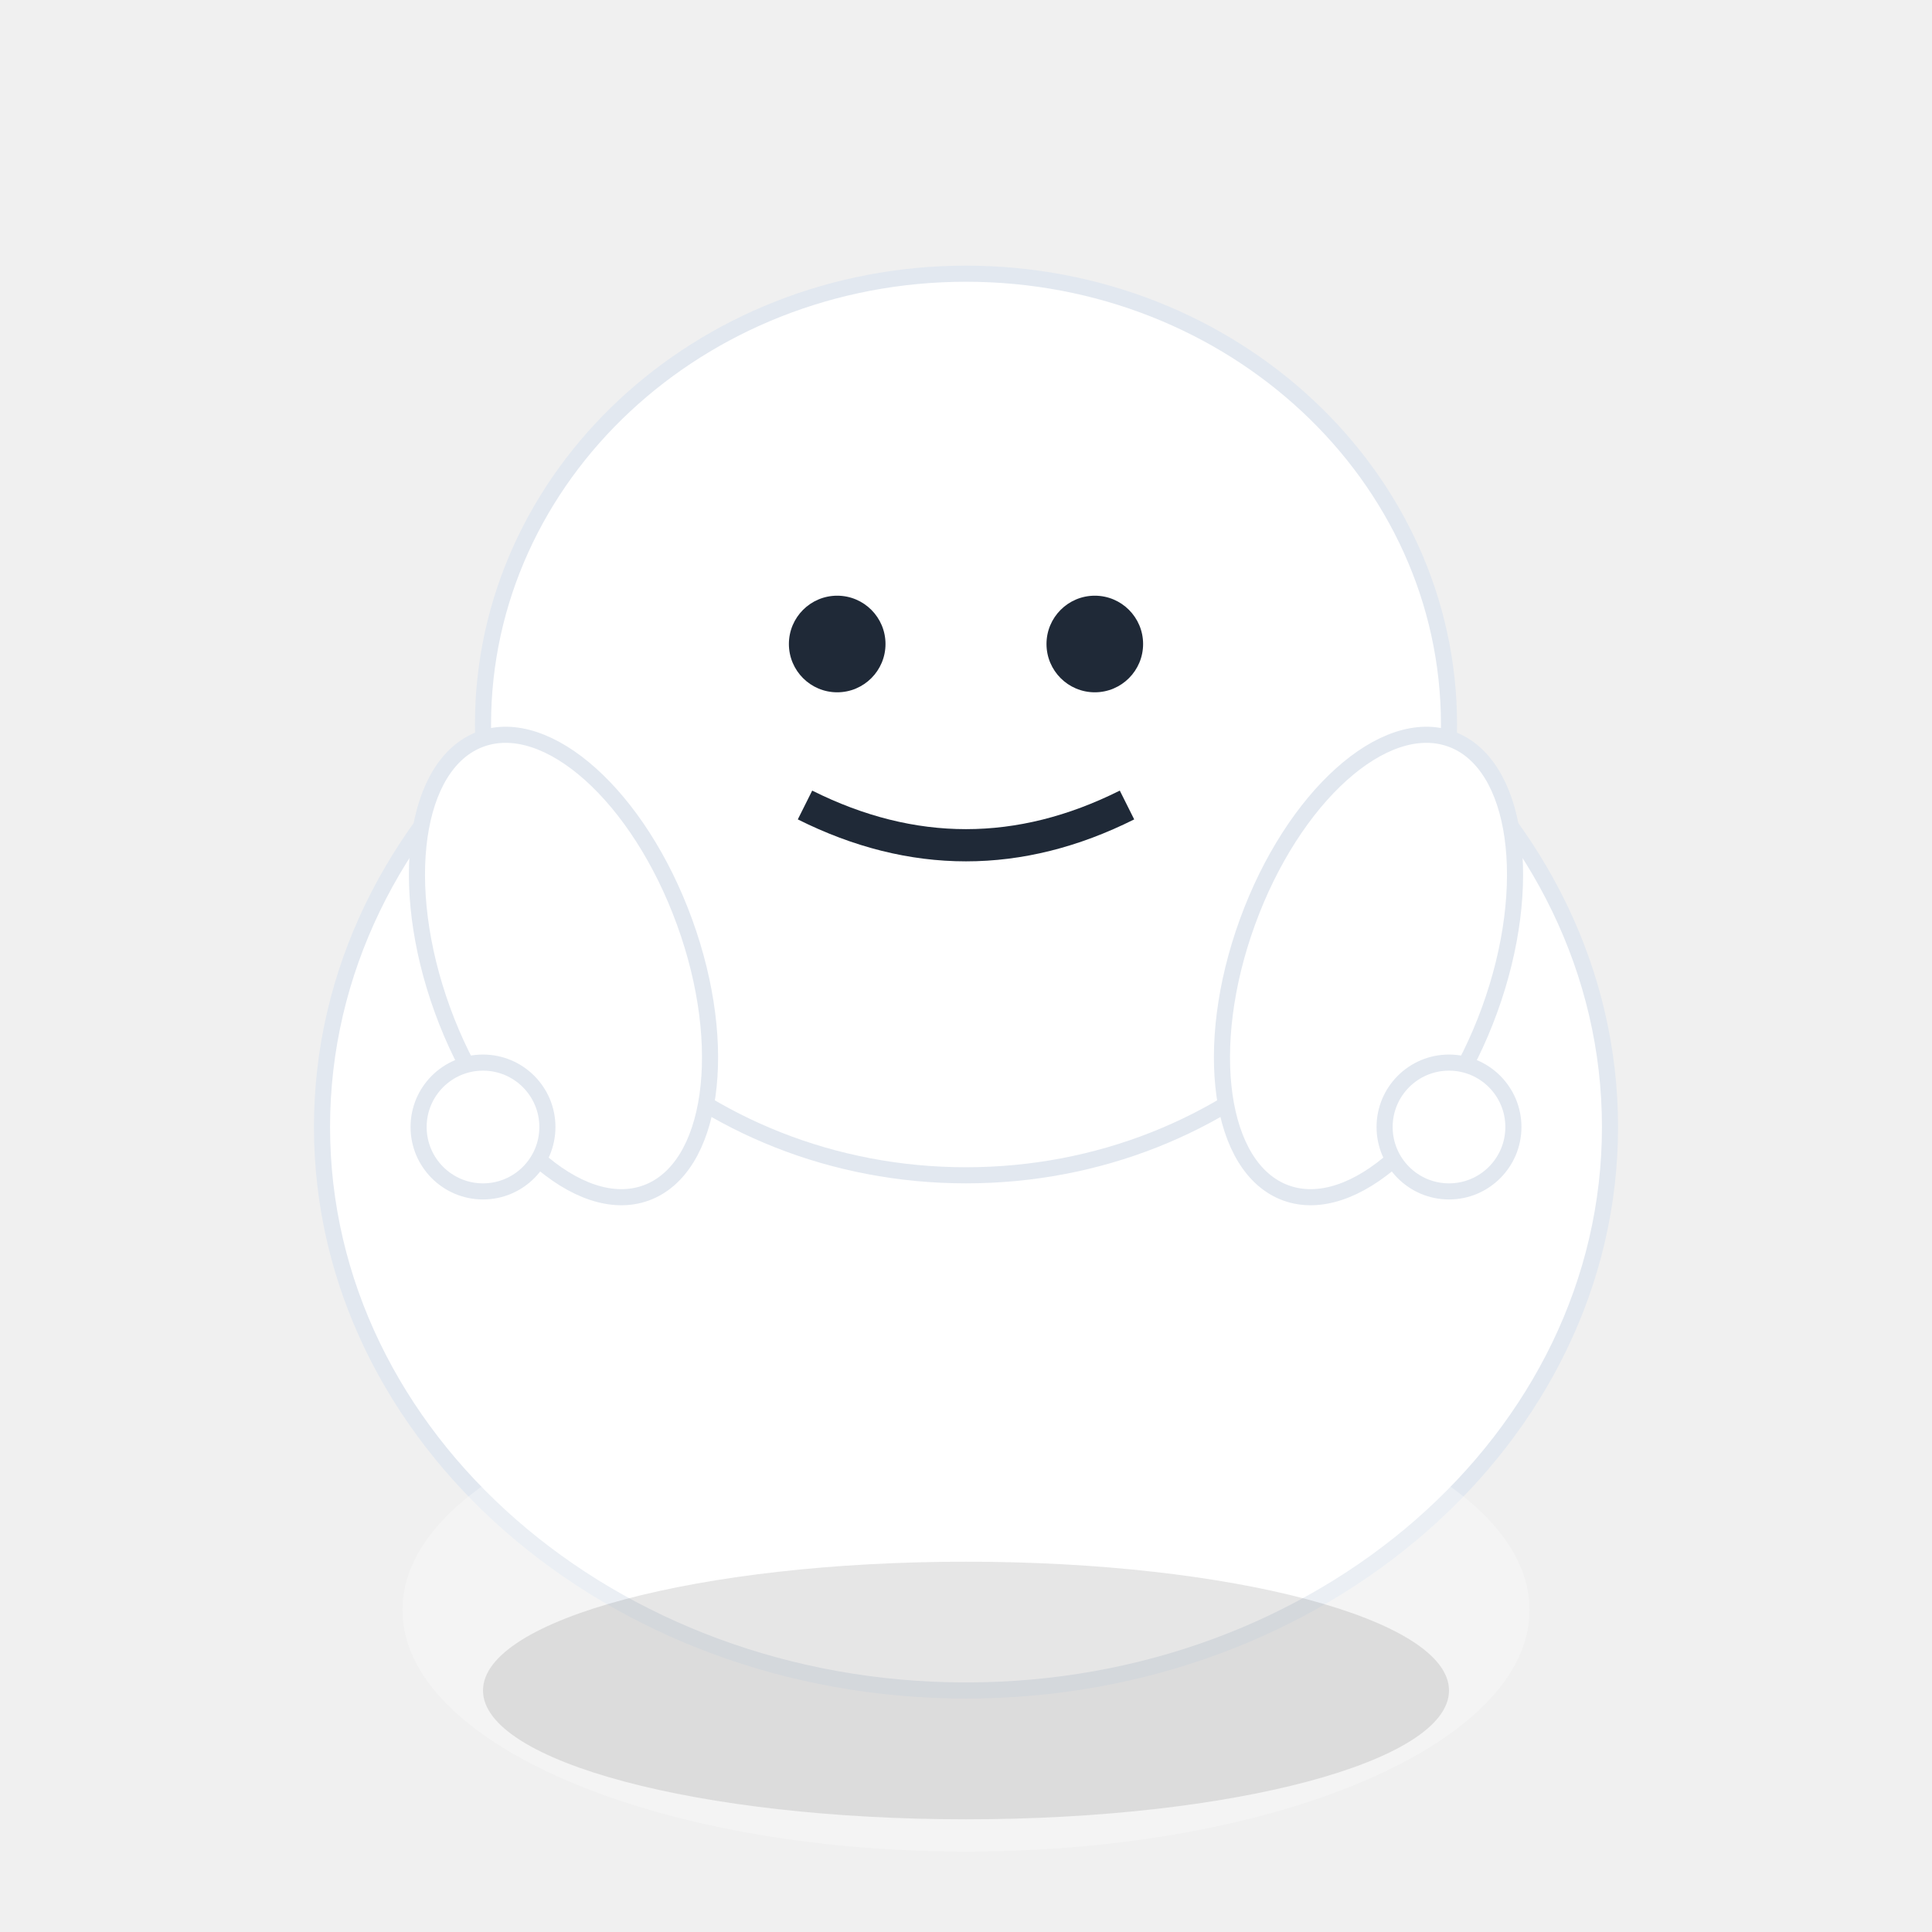
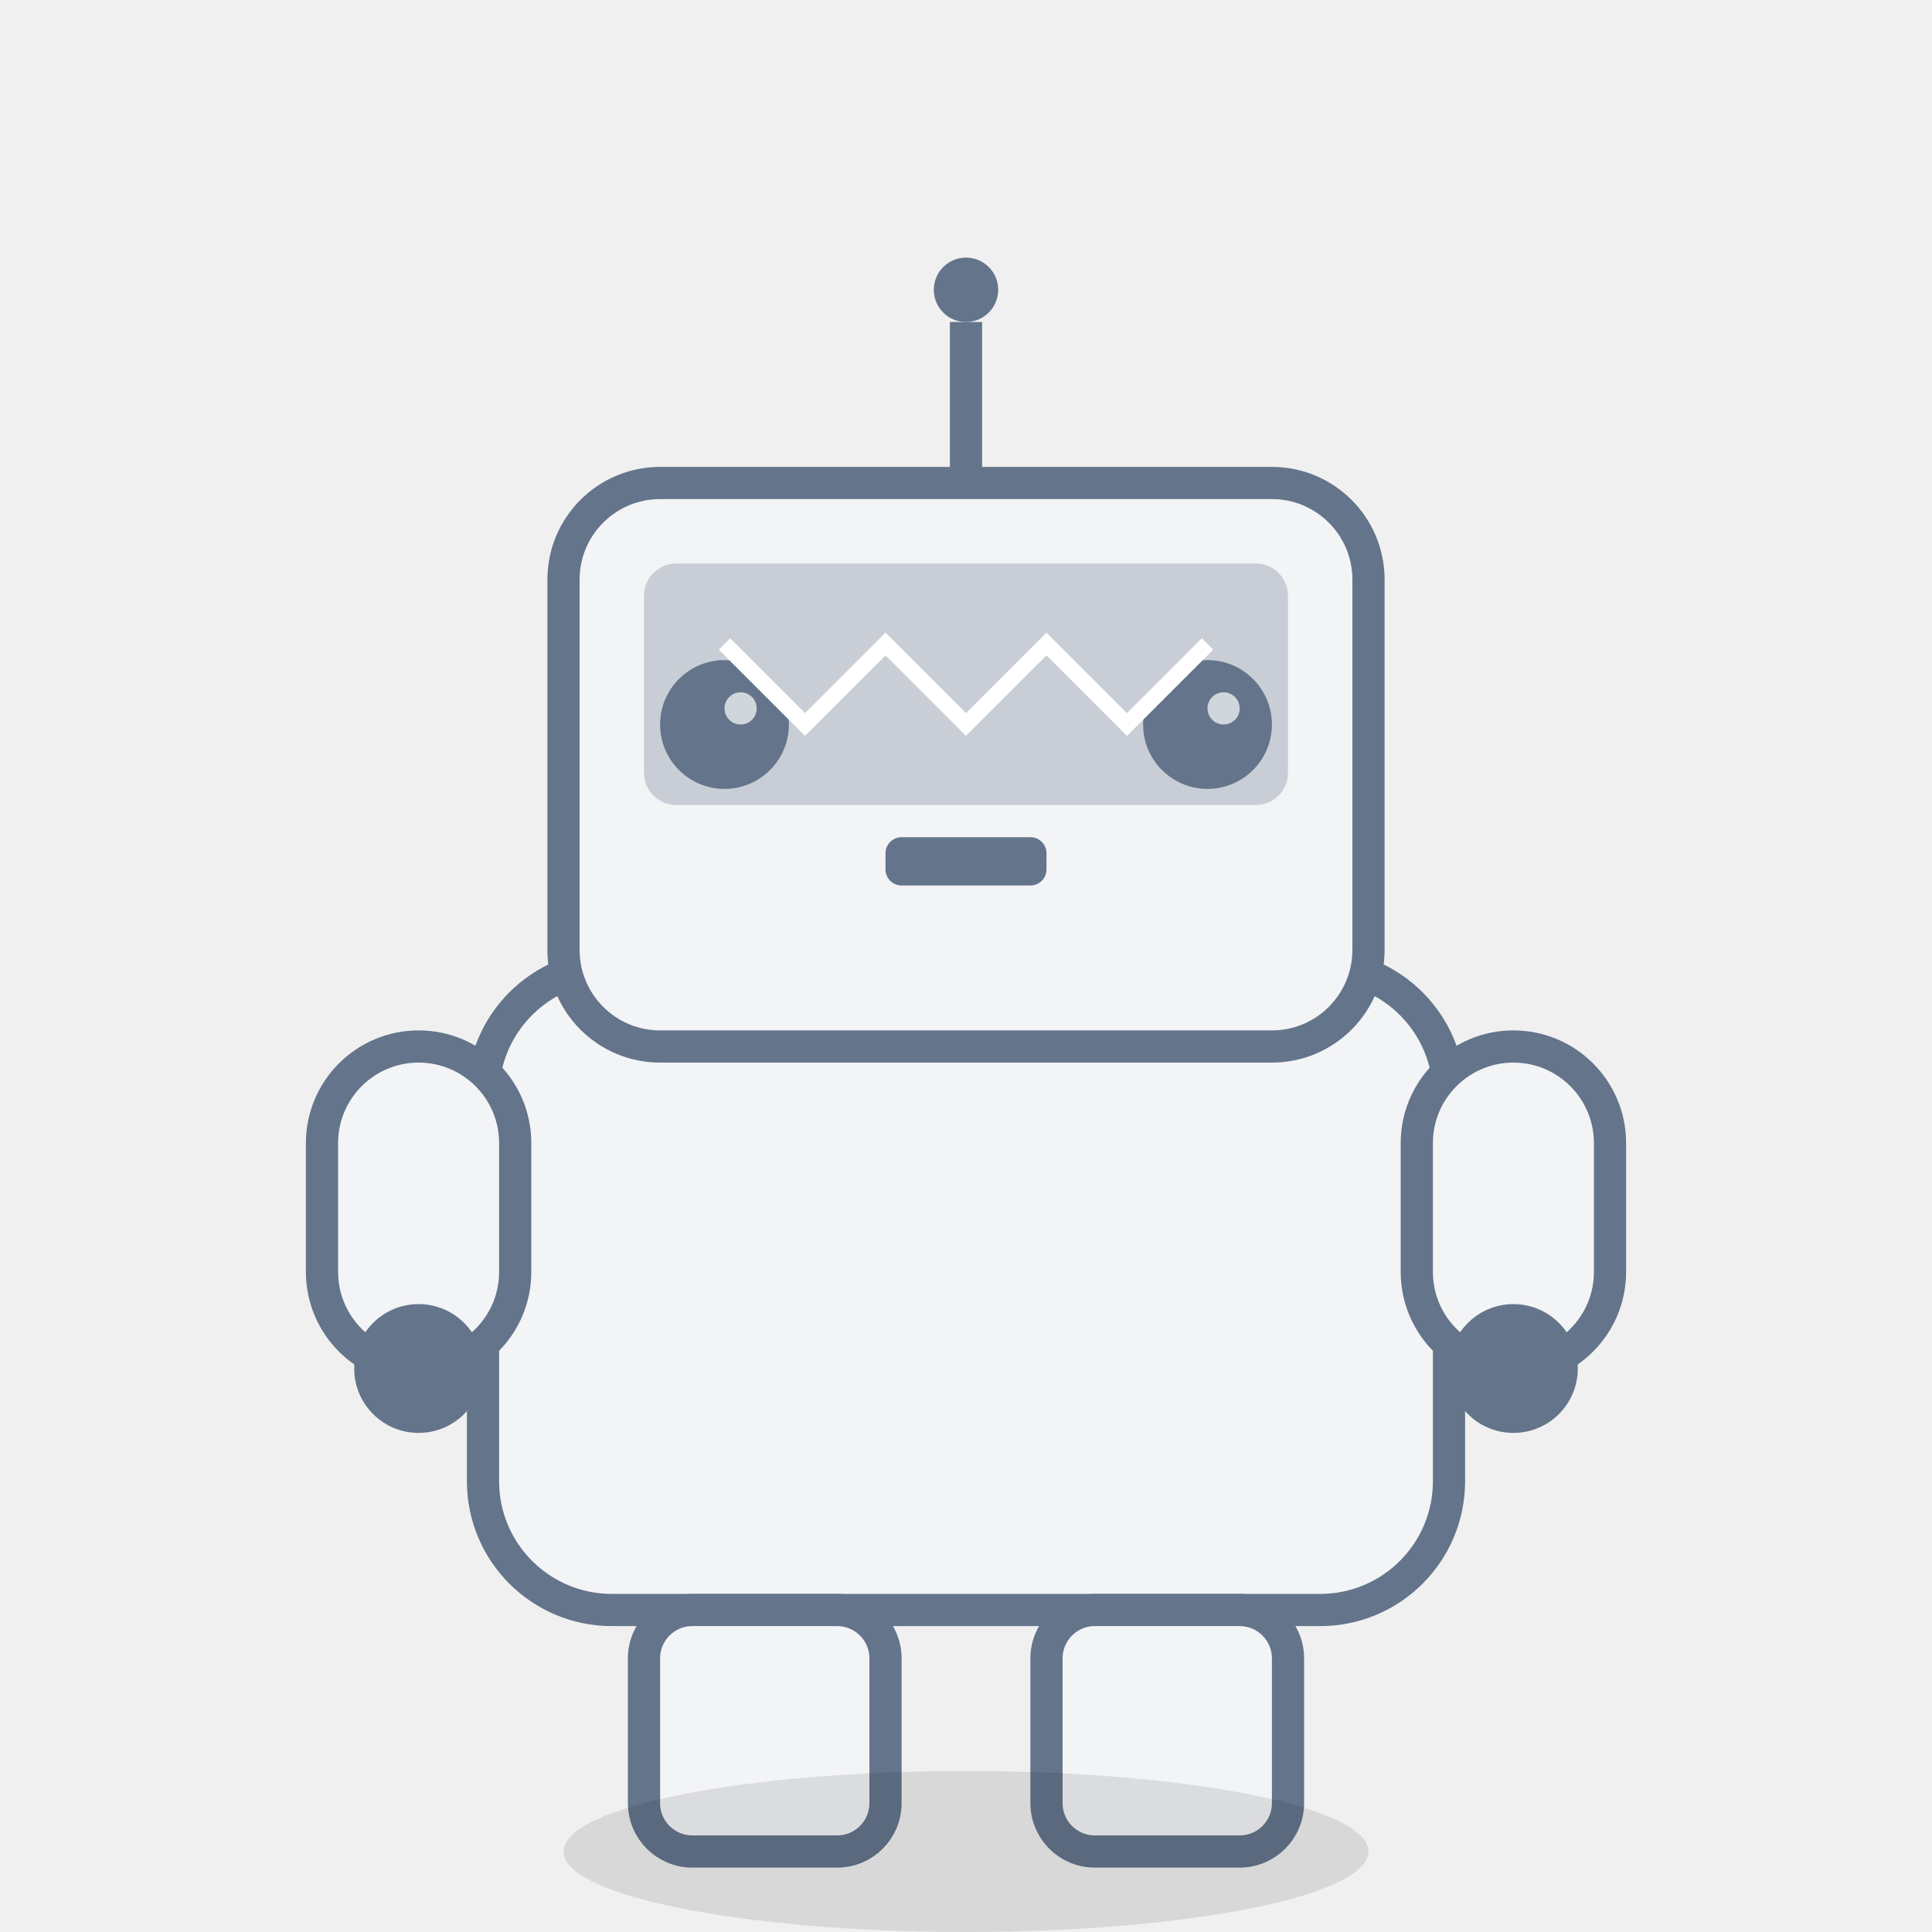
<svg xmlns="http://www.w3.org/2000/svg" width="120" height="120" viewBox="0 0 120 120" fill="none">
-   <ellipse cx="60" cy="70" rx="40" ry="35" fill="white" stroke="#E2E8F0" stroke-width="1" />
-   <ellipse cx="60" cy="45" rx="30" ry="28" fill="white" stroke="#E2E8F0" stroke-width="1" />
-   <circle cx="52" cy="40" r="3" fill="#1F2937" />
-   <circle cx="68" cy="40" r="3" fill="#1F2937" />
-   <path d="M 50 50 Q 60 55 70 50" stroke="#1F2937" stroke-width="2" fill="none" />
-   <ellipse cx="35" cy="60" rx="8" ry="15" fill="white" stroke="#E2E8F0" stroke-width="1" transform="rotate(-20 35 60)" />
-   <ellipse cx="85" cy="60" rx="8" ry="15" fill="white" stroke="#E2E8F0" stroke-width="1" transform="rotate(20 85 60)" />
-   <circle cx="30" cy="70" r="4" fill="white" stroke="#E2E8F0" stroke-width="1" />
-   <circle cx="90" cy="70" r="4" fill="white" stroke="#E2E8F0" stroke-width="1" />
-   <ellipse cx="60" cy="100" rx="35" ry="15" fill="white" opacity="0.3" />
-   <ellipse cx="60" cy="105" rx="30" ry="8" fill="#000000" opacity="0.1" />
+   <rect x="30" y="60" width="60" height="40" rx="8" fill="#F3F4F6" stroke="#64748B" stroke-width="2" />
+   <rect x="35" y="30" width="50" height="35" rx="6" fill="#F3F4F6" stroke="#64748B" stroke-width="2" />
+   <circle cx="45" cy="45" r="4" fill="#64748B" />
+   <circle cx="75" cy="45" r="4" fill="#64748B" />
+   <circle cx="46" cy="44" r="1" fill="white" />
+   <circle cx="76" cy="44" r="1" fill="white" />
+   <rect x="55" y="52" width="10" height="3" rx="1" fill="#64748B" />
+   <line x1="60" y1="30" x2="60" y2="20" stroke="#64748B" stroke-width="2" />
+   <circle cx="60" cy="18" r="2" fill="#64748B" />
+   <rect x="20" y="65" width="12" height="20" rx="6" fill="#F3F4F6" stroke="#64748B" stroke-width="2" />
+   <rect x="88" y="65" width="12" height="20" rx="6" fill="#F3F4F6" stroke="#64748B" stroke-width="2" />
+   <circle cx="26" cy="85" r="4" fill="#64748B" />
+   <circle cx="94" cy="85" r="4" fill="#64748B" />
+   <rect x="40" y="100" width="15" height="15" rx="3" fill="#F3F4F6" stroke="#64748B" stroke-width="2" />
+   <rect x="65" y="100" width="15" height="15" rx="3" fill="#F3F4F6" stroke="#64748B" stroke-width="2" />
+   <rect x="40" y="35" width="40" height="15" rx="2" fill="#64748B" opacity="0.3" />
+   <path d="M 45 40 L 50 45 L 55 40 L 60 45 L 65 40 L 70 45 L 75 40" stroke="white" stroke-width="1" fill="none" />
+   <ellipse cx="60" cy="115" rx="25" ry="5" fill="#000000" opacity="0.1" />
</svg>
